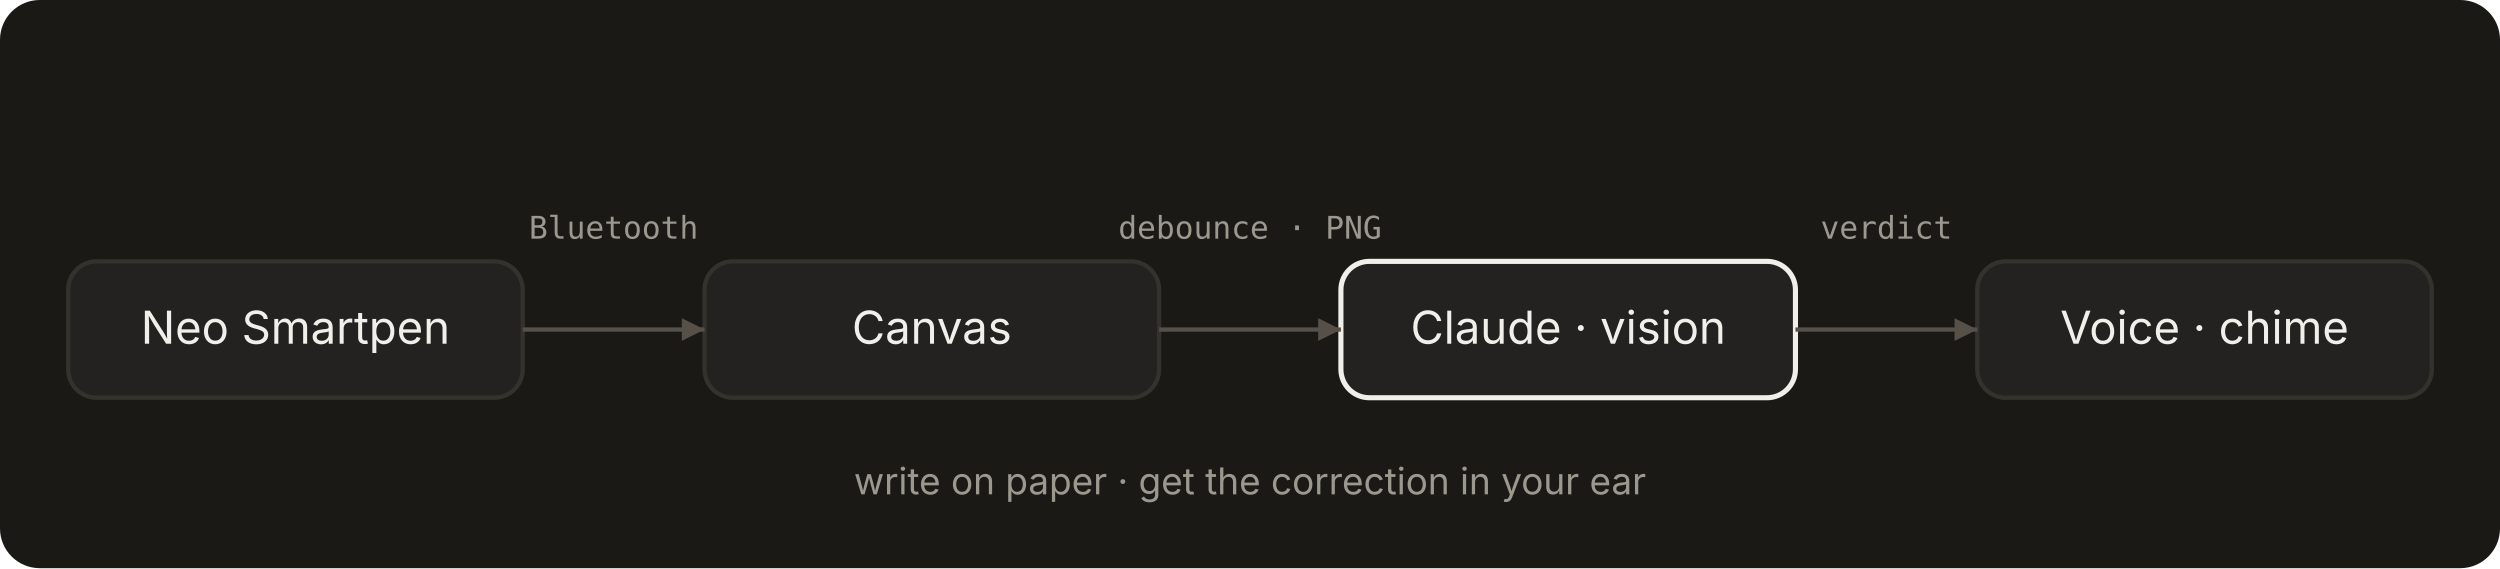
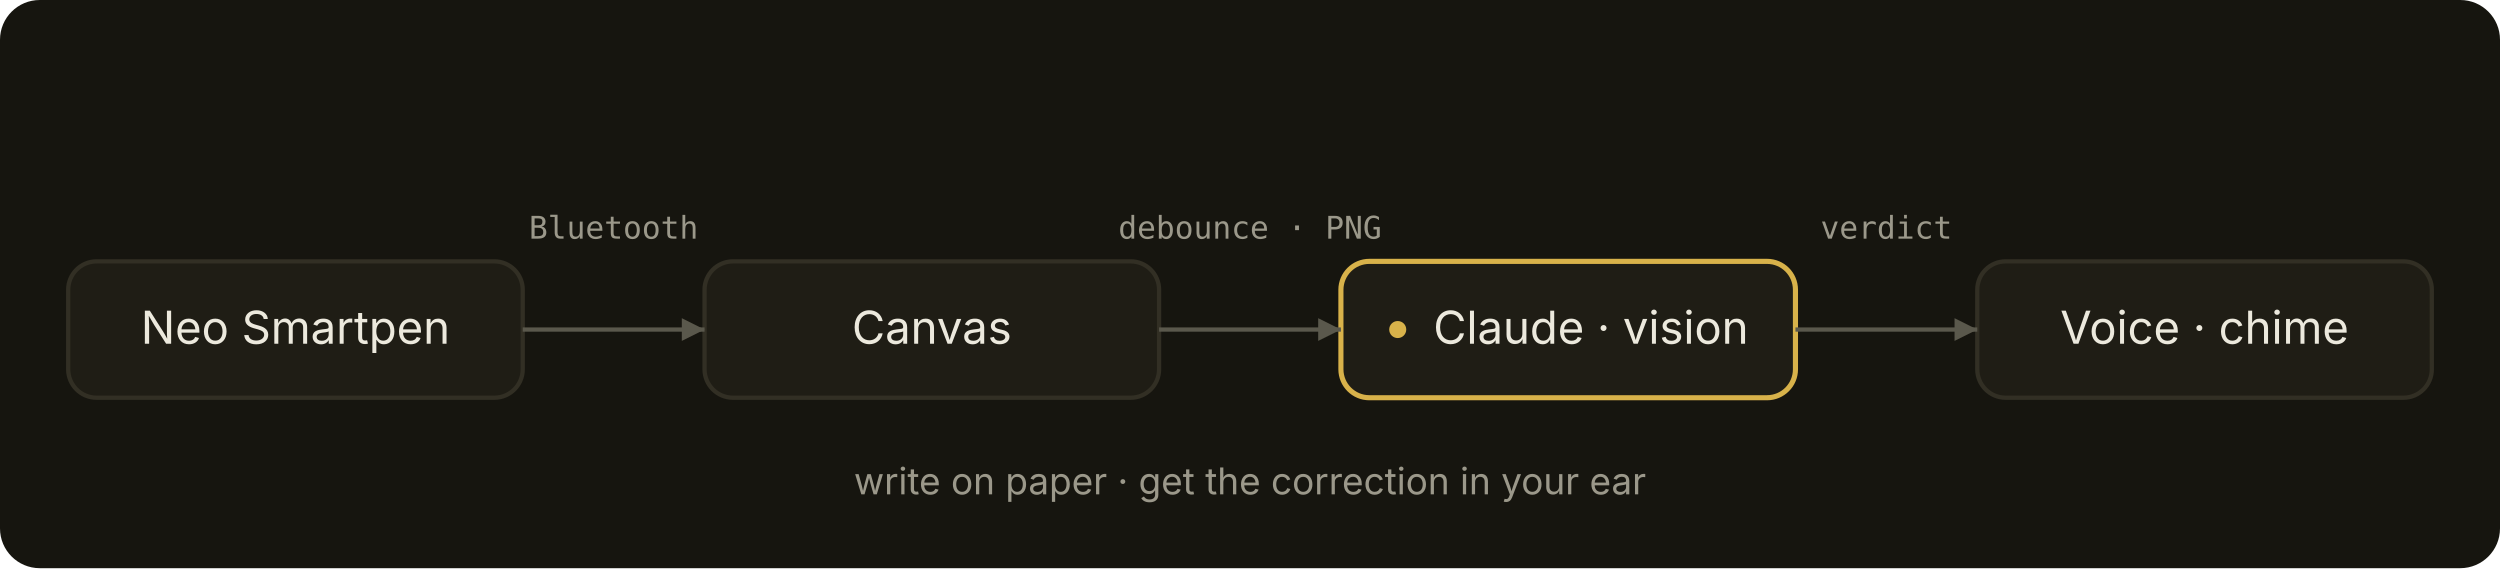
<svg xmlns="http://www.w3.org/2000/svg" viewBox="0 0 880 200" font-family="'IBM Plex Sans', system-ui, -apple-system, sans-serif">
-   <rect x="0" y="0" width="880" height="200" rx="14" fill="#1a1916" />
-   <rect x="24" y="92" width="160" height="48" rx="10" fill="#232220" stroke="#34322c" stroke-width="1.5" />
-   <text x="104" y="121" text-anchor="middle" font-size="16" fill="#f0efe9">Neo Smartpen</text>
-   <rect x="248" y="92" width="160" height="48" rx="10" fill="#232220" stroke="#34322c" stroke-width="1.5" />
-   <text x="328" y="121" text-anchor="middle" font-size="16" fill="#f0efe9">Canvas</text>
-   <rect x="472" y="92" width="160" height="48" rx="10" fill="#232220" stroke="#f0efe9" stroke-width="1.8" />
-   <text x="552" y="121" text-anchor="middle" font-size="16" fill="#f0efe9">Claude · vision</text>
-   <rect x="696" y="92" width="160" height="48" rx="10" fill="#232220" stroke="#34322c" stroke-width="1.5" />
-   <text x="776" y="121" text-anchor="middle" font-size="16" fill="#f0efe9">Voice · chime</text>
-   <line x1="184" y1="116" x2="248" y2="116" stroke="#565049" stroke-width="1.5" />
-   <path d="M248,116 L240,112 L240,120 Z" fill="#565049" />
-   <text x="216" y="84" text-anchor="middle" font-size="11" fill="#9b988e" font-family="'IBM Plex Mono', monospace">Bluetooth</text>
-   <line x1="408" y1="116" x2="472" y2="116" stroke="#565049" stroke-width="1.5" />
-   <path d="M472,116 L464,112 L464,120 Z" fill="#565049" />
-   <text x="440" y="84" text-anchor="middle" font-size="11" fill="#9b988e" font-family="'IBM Plex Mono', monospace">debounce · PNG</text>
-   <line x1="632" y1="116" x2="696" y2="116" stroke="#565049" stroke-width="1.5" />
-   <path d="M696,116 L688,112 L688,120 Z" fill="#565049" />
-   <text x="664" y="84" text-anchor="middle" font-size="11" fill="#9b988e" font-family="'IBM Plex Mono', monospace">verdict</text>
-   <text x="440" y="174" text-anchor="middle" font-size="13" fill="#9b988e">write on paper · get the correction in your ear</text>
+   <rect x="0" y="0" width="880" height="200" rx="14" fill="#16150f" />
+   <rect x="24" y="92" width="160" height="48" rx="10" fill="#1f1d15" stroke="#322f24" stroke-width="1.5" />
+   <text x="104" y="121" text-anchor="middle" font-size="16" fill="#ece9dd">Neo Smartpen</text>
+   <rect x="248" y="92" width="160" height="48" rx="10" fill="#1f1d15" stroke="#322f24" stroke-width="1.5" />
+   <text x="328" y="121" text-anchor="middle" font-size="16" fill="#ece9dd">Canvas</text>
+   <rect x="472" y="92" width="160" height="48" rx="10" fill="#1f1d15" stroke="#d8b24a" stroke-width="1.8" />
+   <circle cx="492" cy="116" r="3" fill="#d8b24a" />
+   <text x="560" y="121" text-anchor="middle" font-size="16" fill="#ece9dd">Claude · vision</text>
+   <rect x="696" y="92" width="160" height="48" rx="10" fill="#1f1d15" stroke="#322f24" stroke-width="1.5" />
+   <text x="776" y="121" text-anchor="middle" font-size="16" fill="#ece9dd">Voice · chime</text>
+   <line x1="184" y1="116" x2="248" y2="116" stroke="#5a584c" stroke-width="1.5" />
+   <path d="M248,116 L240,112 L240,120 Z" fill="#5a584c" />
+   <text x="216" y="84" text-anchor="middle" font-size="11" fill="#9b988a" font-family="'IBM Plex Mono', monospace">Bluetooth</text>
+   <line x1="408" y1="116" x2="472" y2="116" stroke="#5a584c" stroke-width="1.5" />
+   <path d="M472,116 L464,112 L464,120 Z" fill="#5a584c" />
+   <text x="440" y="84" text-anchor="middle" font-size="11" fill="#9b988a" font-family="'IBM Plex Mono', monospace">debounce · PNG</text>
+   <line x1="632" y1="116" x2="696" y2="116" stroke="#5a584c" stroke-width="1.5" />
+   <path d="M696,116 L688,112 L688,120 Z" fill="#5a584c" />
+   <text x="664" y="84" text-anchor="middle" font-size="11" fill="#9b988a" font-family="'IBM Plex Mono', monospace">verdict</text>
+   <text x="440" y="174" text-anchor="middle" font-size="13" fill="#9b988a">write on paper · get the correction in your ear</text>
</svg>
